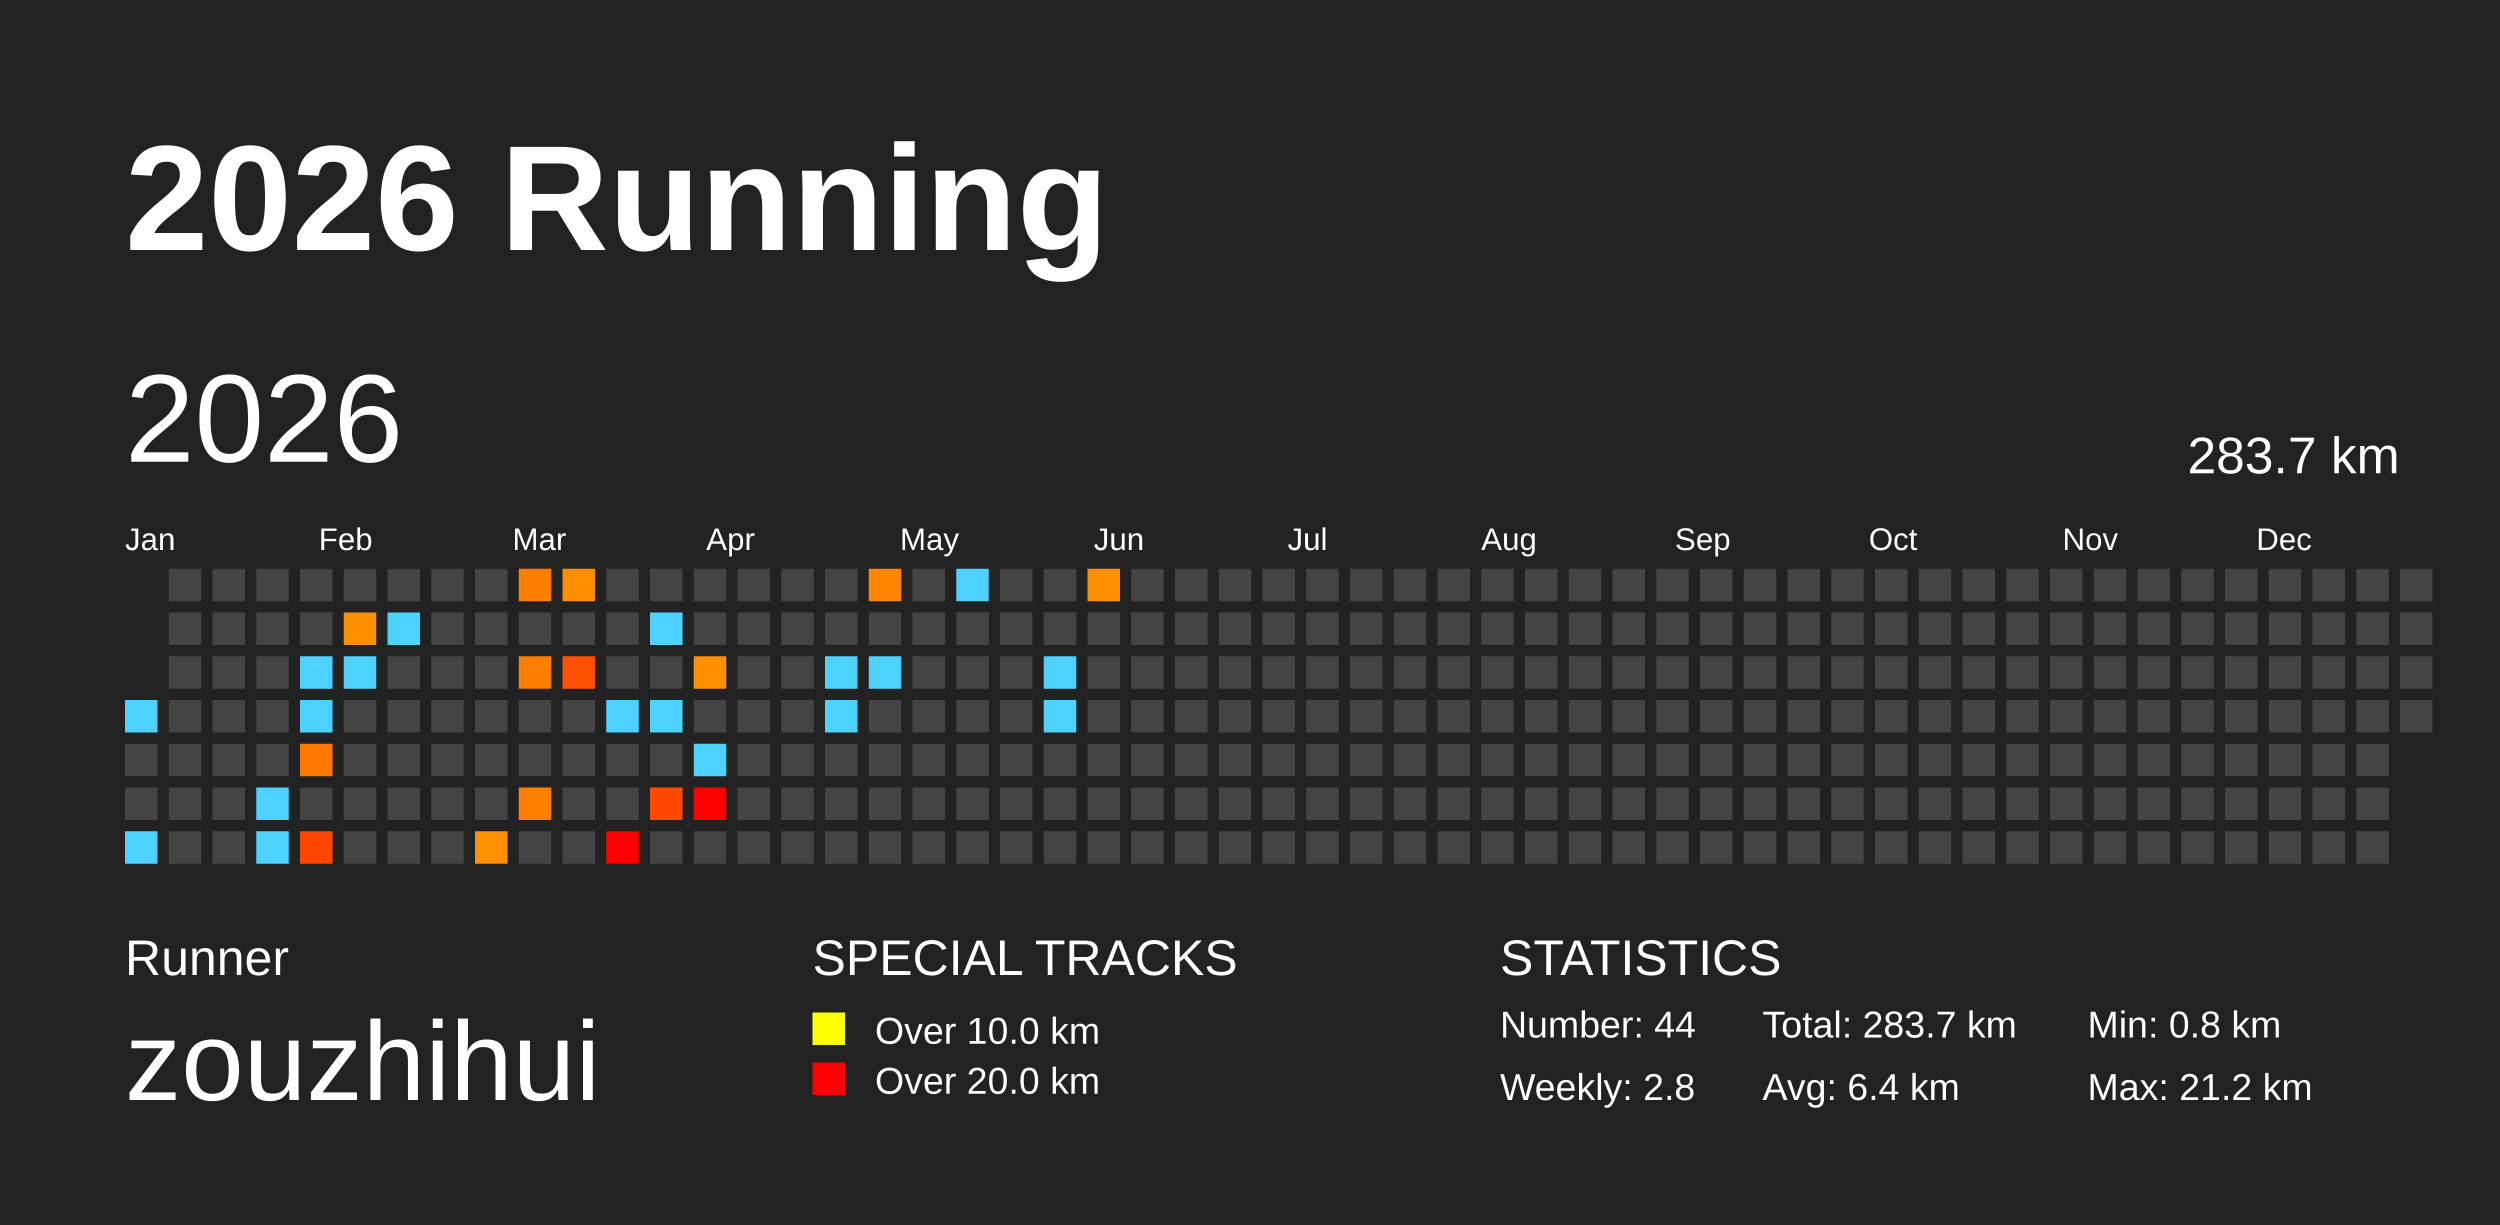
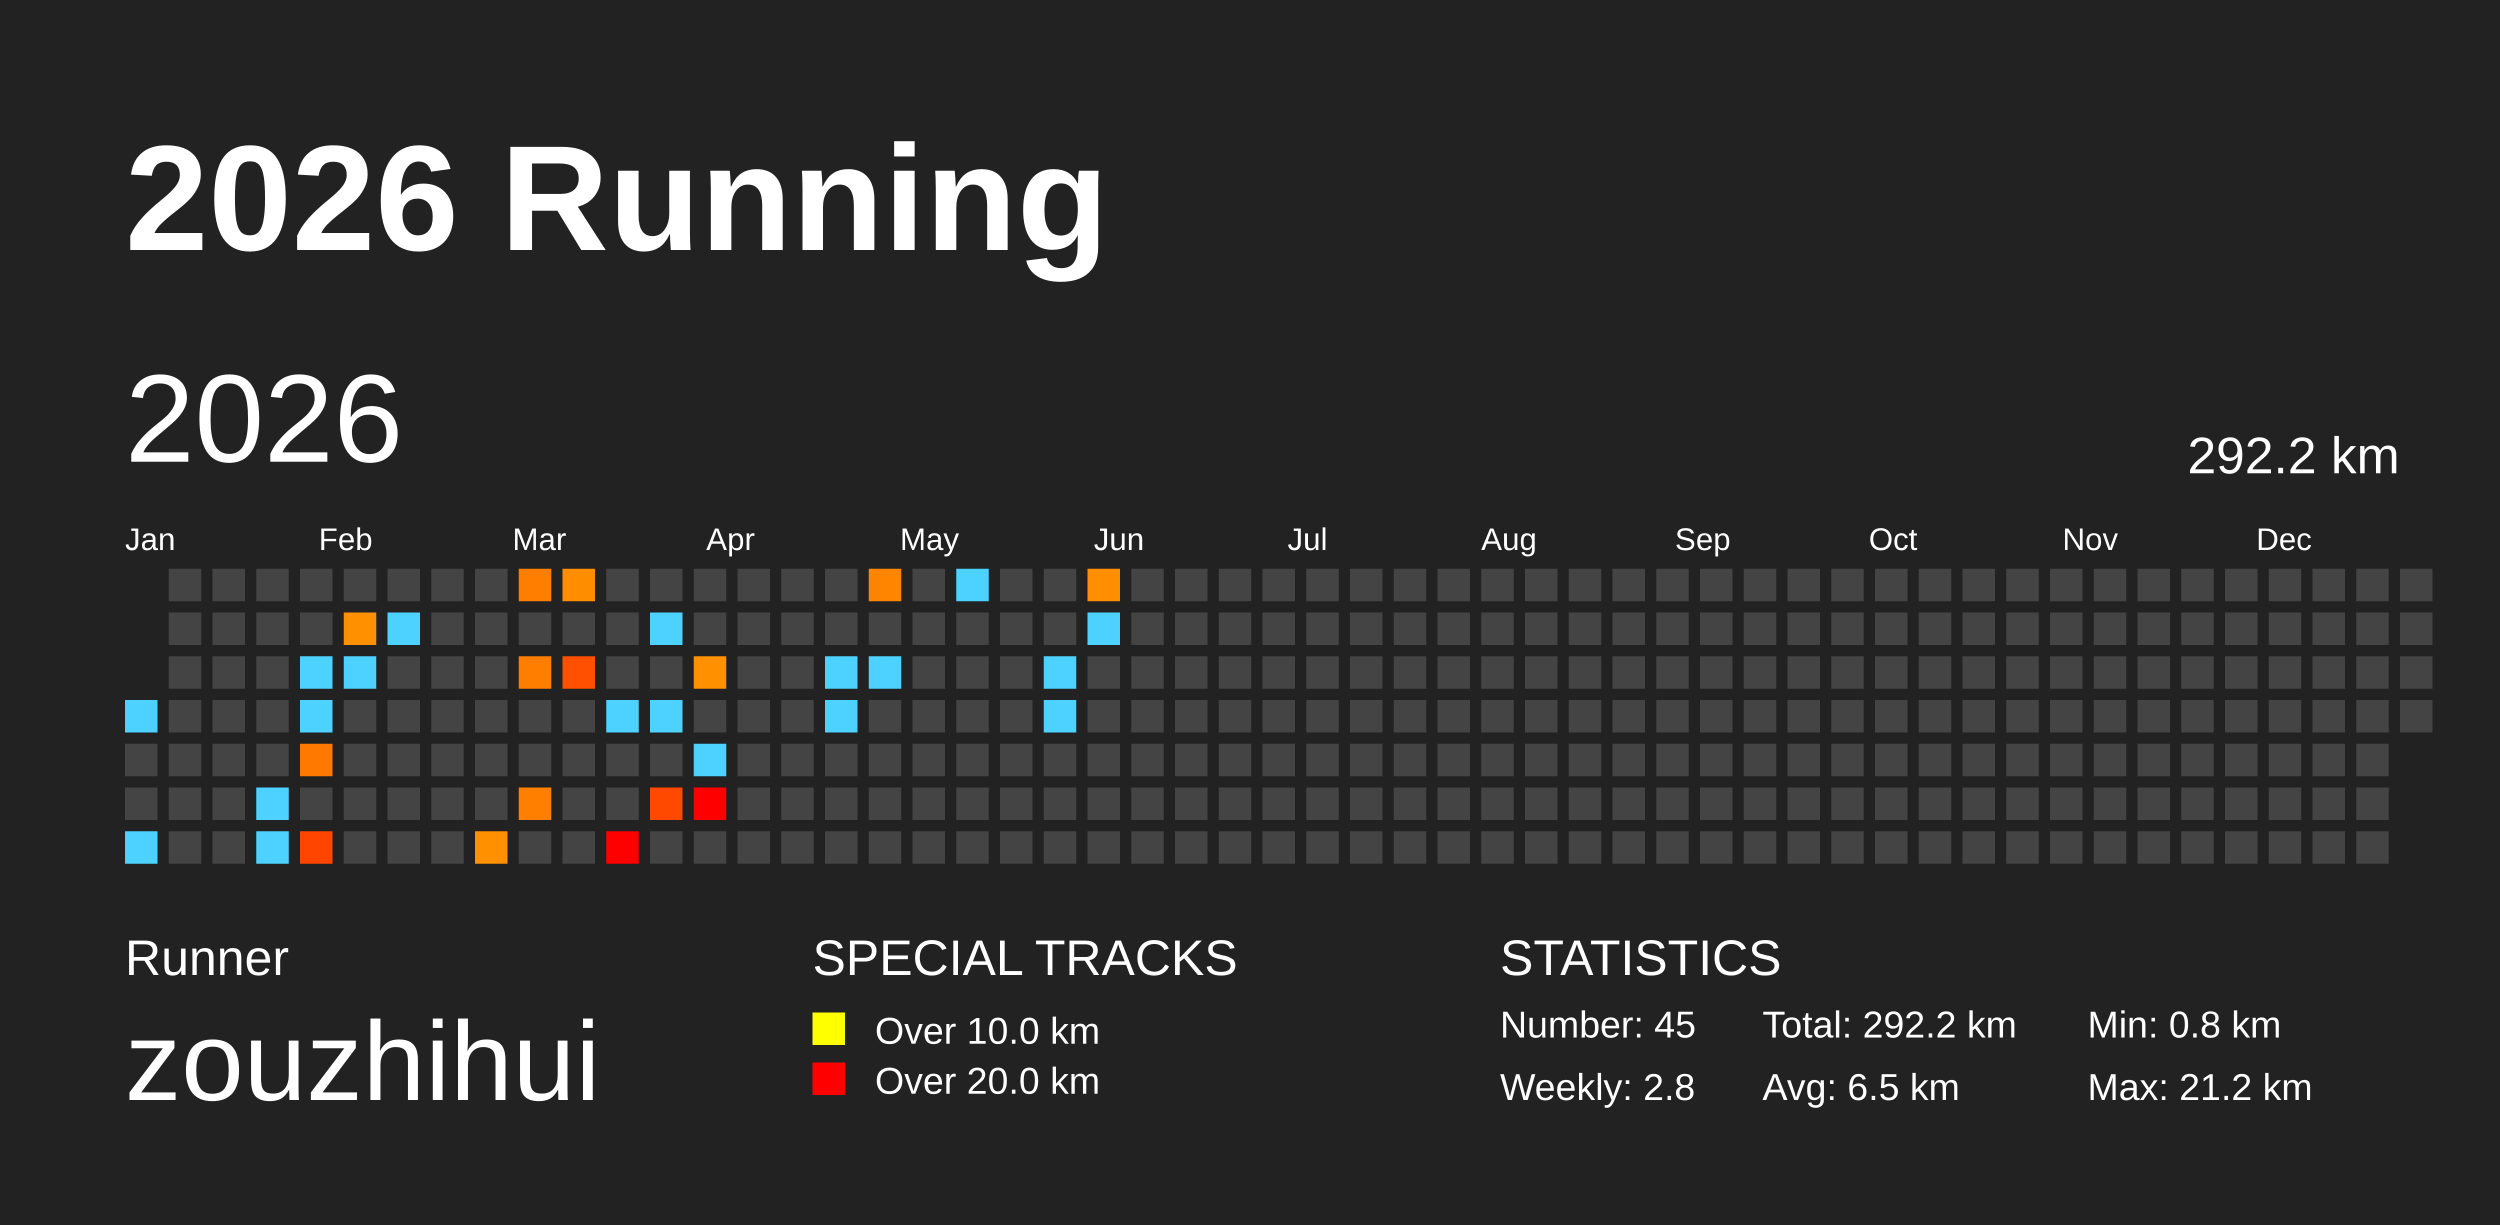
<svg xmlns="http://www.w3.org/2000/svg" baseProfile="full" height="98mm" version="1.1" viewBox="0,0,200,98" width="200mm">
  <defs />
  <rect fill="#222222" height="98" width="200" x="0" y="0" />
  <text fill="#FFFFFF" style="font-size:12px; font-family:Arial; font-weight:bold;" x="10" y="20">2026 Running</text>
  <text fill="#FFFFFF" style="font-size:4px; font-family:Arial" x="10" y="78">Runner</text>
  <text fill="#FFFFFF" style="font-size:9px; font-family:Arial" x="10" y="88">zouzhihui</text>
  <text fill="#FFFFFF" style="font-size:4px; font-family:Arial" x="65" y="78">SPECIAL TRACKS</text>
  <rect fill="yellow" height="2.6" width="2.6" x="65" y="81" />
  <text fill="#FFFFFF" style="font-size:3px; font-family:Arial" x="70" y="83.5">Over 10.0 km</text>
  <rect fill="red" height="2.6" width="2.6" x="65" y="85" />
  <text fill="#FFFFFF" style="font-size:3px; font-family:Arial" x="70" y="87.5">Over 20.0 km</text>
  <text fill="#FFFFFF" style="font-size:4px; font-family:Arial" x="120" y="78">STATISTICS</text>
-   <text fill="#FFFFFF" style="font-size:3px; font-family:Arial" x="120" y="83">Number: 44</text>
+   <text fill="#FFFFFF" style="font-size:3px; font-family:Arial" x="120" y="83">Number: 45</text>
  <text fill="#FFFFFF" style="font-size:3px; font-family:Arial" x="120" y="88">Weekly: 2.8</text>
-   <text fill="#FFFFFF" style="font-size:3px; font-family:Arial" x="141" y="83">Total: 283.7 km</text>
-   <text fill="#FFFFFF" style="font-size:3px; font-family:Arial" x="141" y="88">Avg: 6.4 km</text>
+   <text fill="#FFFFFF" style="font-size:3px; font-family:Arial" x="141" y="83">Total: 292.2 km</text>
+   <text fill="#FFFFFF" style="font-size:3px; font-family:Arial" x="141" y="88">Avg: 6.5 km</text>
  <text fill="#FFFFFF" style="font-size:3px; font-family:Arial" x="167" y="83">Min: 0.8 km</text>
  <text fill="#FFFFFF" style="font-size:3px; font-family:Arial" x="167" y="88">Max: 21.2 km</text>
  <text dominant-baseline="hanging" fill="#FFFFFF" style="font-size:10.0px; font-family:Arial;" x="10" y="30">2026</text>
-   <text dominant-baseline="hanging" fill="#FFFFFF" style="font-size:4.125px; font-family:Arial;" x="175" y="35">283.7 km</text>
+   <text dominant-baseline="hanging" fill="#FFFFFF" style="font-size:4.125px; font-family:Arial;" x="175" y="35">292.2 km</text>
  <text fill="#FFFFFF" style="font-size:2.5px; font-family:Arial" x="10.0" y="44">Jan</text>
  <text fill="#FFFFFF" style="font-size:2.5px; font-family:Arial" x="25.5" y="44">Feb</text>
  <text fill="#FFFFFF" style="font-size:2.5px; font-family:Arial" x="41.0" y="44">Mar</text>
  <text fill="#FFFFFF" style="font-size:2.5px; font-family:Arial" x="56.5" y="44">Apr</text>
  <text fill="#FFFFFF" style="font-size:2.5px; font-family:Arial" x="72.0" y="44">May</text>
  <text fill="#FFFFFF" style="font-size:2.5px; font-family:Arial" x="87.5" y="44">Jun</text>
  <text fill="#FFFFFF" style="font-size:2.5px; font-family:Arial" x="103.0" y="44">Jul</text>
  <text fill="#FFFFFF" style="font-size:2.5px; font-family:Arial" x="118.5" y="44">Aug</text>
  <text fill="#FFFFFF" style="font-size:2.5px; font-family:Arial" x="134.0" y="44">Sep</text>
  <text fill="#FFFFFF" style="font-size:2.5px; font-family:Arial" x="149.5" y="44">Oct</text>
  <text fill="#FFFFFF" style="font-size:2.5px; font-family:Arial" x="165.0" y="44">Nov</text>
  <text fill="#FFFFFF" style="font-size:2.5px; font-family:Arial" x="180.5" y="44">Dec</text>
  <rect fill="#4dd2ff" height="2.6" width="2.6" x="10.0" y="56.0" />
  <rect fill="#444444" height="2.6" width="2.6" x="10.0" y="59.5" />
  <rect fill="#444444" height="2.6" width="2.6" x="10.0" y="63.0" />
  <rect fill="#4dd2ff" height="2.6" width="2.6" x="10.0" y="66.5" />
  <rect fill="#444444" height="2.6" width="2.6" x="13.5" y="45.5" />
  <rect fill="#444444" height="2.6" width="2.6" x="13.5" y="49.0" />
  <rect fill="#444444" height="2.6" width="2.6" x="13.5" y="52.5" />
  <rect fill="#444444" height="2.6" width="2.6" x="13.5" y="56.0" />
  <rect fill="#444444" height="2.6" width="2.6" x="13.5" y="59.5" />
  <rect fill="#444444" height="2.6" width="2.6" x="13.5" y="63.0" />
  <rect fill="#444444" height="2.6" width="2.6" x="13.5" y="66.5" />
  <rect fill="#444444" height="2.6" width="2.6" x="17.0" y="45.5" />
  <rect fill="#444444" height="2.6" width="2.6" x="17.0" y="49.0" />
  <rect fill="#444444" height="2.6" width="2.6" x="17.0" y="52.5" />
  <rect fill="#444444" height="2.6" width="2.6" x="17.0" y="56.0" />
  <rect fill="#444444" height="2.6" width="2.6" x="17.0" y="59.5" />
  <rect fill="#444444" height="2.6" width="2.6" x="17.0" y="63.0" />
  <rect fill="#444444" height="2.6" width="2.6" x="17.0" y="66.5" />
  <rect fill="#444444" height="2.6" width="2.6" x="20.5" y="45.5" />
  <rect fill="#444444" height="2.6" width="2.6" x="20.5" y="49.0" />
  <rect fill="#444444" height="2.6" width="2.6" x="20.5" y="52.5" />
  <rect fill="#444444" height="2.6" width="2.6" x="20.5" y="56.0" />
  <rect fill="#444444" height="2.6" width="2.6" x="20.5" y="59.5" />
  <rect fill="#4dd2ff" height="2.6" width="2.6" x="20.5" y="63.0" />
  <rect fill="#4dd2ff" height="2.6" width="2.6" x="20.5" y="66.5" />
  <rect fill="#444444" height="2.6" width="2.6" x="24.0" y="45.5" />
  <rect fill="#444444" height="2.6" width="2.6" x="24.0" y="49.0" />
  <rect fill="#4dd2ff" height="2.6" width="2.6" x="24.0" y="52.5" />
  <rect fill="#4dd2ff" height="2.6" width="2.6" x="24.0" y="56.0" />
  <rect fill="#ff7800" height="2.6" width="2.6" x="24.0" y="59.5" />
  <rect fill="#444444" height="2.6" width="2.6" x="24.0" y="63.0" />
  <rect fill="#ff4500" height="2.6" width="2.6" x="24.0" y="66.5" />
  <rect fill="#444444" height="2.6" width="2.6" x="27.5" y="45.5" />
  <rect fill="#ff9000" height="2.6" width="2.6" x="27.5" y="49.0" />
  <rect fill="#4dd2ff" height="2.6" width="2.6" x="27.5" y="52.5" />
  <rect fill="#444444" height="2.6" width="2.6" x="27.5" y="56.0" />
  <rect fill="#444444" height="2.6" width="2.6" x="27.5" y="59.5" />
  <rect fill="#444444" height="2.6" width="2.6" x="27.5" y="63.0" />
  <rect fill="#444444" height="2.6" width="2.6" x="27.5" y="66.5" />
  <rect fill="#444444" height="2.6" width="2.6" x="31.0" y="45.5" />
  <rect fill="#4dd2ff" height="2.6" width="2.6" x="31.0" y="49.0" />
  <rect fill="#444444" height="2.6" width="2.6" x="31.0" y="52.5" />
  <rect fill="#444444" height="2.6" width="2.6" x="31.0" y="56.0" />
  <rect fill="#444444" height="2.6" width="2.6" x="31.0" y="59.5" />
  <rect fill="#444444" height="2.6" width="2.6" x="31.0" y="63.0" />
  <rect fill="#444444" height="2.6" width="2.6" x="31.0" y="66.5" />
  <rect fill="#444444" height="2.6" width="2.6" x="34.5" y="45.5" />
  <rect fill="#444444" height="2.6" width="2.6" x="34.5" y="49.0" />
  <rect fill="#444444" height="2.6" width="2.6" x="34.5" y="52.5" />
  <rect fill="#444444" height="2.6" width="2.6" x="34.5" y="56.0" />
  <rect fill="#444444" height="2.6" width="2.6" x="34.5" y="59.5" />
  <rect fill="#444444" height="2.6" width="2.6" x="34.5" y="63.0" />
  <rect fill="#444444" height="2.6" width="2.6" x="34.5" y="66.5" />
  <rect fill="#444444" height="2.6" width="2.6" x="38.0" y="45.5" />
  <rect fill="#444444" height="2.6" width="2.6" x="38.0" y="49.0" />
  <rect fill="#444444" height="2.6" width="2.6" x="38.0" y="52.5" />
  <rect fill="#444444" height="2.6" width="2.6" x="38.0" y="56.0" />
  <rect fill="#444444" height="2.6" width="2.6" x="38.0" y="59.5" />
  <rect fill="#444444" height="2.6" width="2.6" x="38.0" y="63.0" />
  <rect fill="#ff9000" height="2.6" width="2.6" x="38.0" y="66.5" />
  <rect fill="#ff7e00" height="2.6" width="2.6" x="41.5" y="45.5" />
  <rect fill="#444444" height="2.6" width="2.6" x="41.5" y="49.0" />
  <rect fill="#ff7e00" height="2.6" width="2.6" x="41.5" y="52.5" />
  <rect fill="#444444" height="2.6" width="2.6" x="41.5" y="56.0" />
  <rect fill="#444444" height="2.6" width="2.6" x="41.5" y="59.5" />
  <rect fill="#ff7f00" height="2.6" width="2.6" x="41.5" y="63.0" />
  <rect fill="#444444" height="2.6" width="2.6" x="41.5" y="66.5" />
  <rect fill="#ff8d00" height="2.6" width="2.6" x="45.0" y="45.5" />
  <rect fill="#444444" height="2.6" width="2.6" x="45.0" y="49.0" />
  <rect fill="#ff4f00" height="2.6" width="2.6" x="45.0" y="52.5" />
  <rect fill="#444444" height="2.6" width="2.6" x="45.0" y="56.0" />
  <rect fill="#444444" height="2.6" width="2.6" x="45.0" y="59.5" />
  <rect fill="#444444" height="2.6" width="2.6" x="45.0" y="63.0" />
  <rect fill="#444444" height="2.6" width="2.6" x="45.0" y="66.5" />
  <rect fill="#444444" height="2.6" width="2.6" x="48.5" y="45.5" />
  <rect fill="#444444" height="2.6" width="2.6" x="48.5" y="49.0" />
  <rect fill="#444444" height="2.6" width="2.6" x="48.5" y="52.5" />
  <rect fill="#4dd2ff" height="2.6" width="2.6" x="48.5" y="56.0" />
  <rect fill="#444444" height="2.6" width="2.6" x="48.5" y="59.5" />
  <rect fill="#444444" height="2.6" width="2.6" x="48.5" y="63.0" />
  <rect fill="red" height="2.6" width="2.6" x="48.5" y="66.5" />
  <rect fill="#444444" height="2.6" width="2.6" x="52.0" y="45.5" />
  <rect fill="#4dd2ff" height="2.6" width="2.6" x="52.0" y="49.0" />
  <rect fill="#444444" height="2.6" width="2.6" x="52.0" y="52.5" />
  <rect fill="#4dd2ff" height="2.6" width="2.6" x="52.0" y="56.0" />
  <rect fill="#444444" height="2.6" width="2.6" x="52.0" y="59.5" />
  <rect fill="#ff4800" height="2.6" width="2.6" x="52.0" y="63.0" />
  <rect fill="#444444" height="2.6" width="2.6" x="52.0" y="66.5" />
  <rect fill="#444444" height="2.6" width="2.6" x="55.5" y="45.5" />
  <rect fill="#444444" height="2.6" width="2.6" x="55.5" y="49.0" />
  <rect fill="#ff9000" height="2.6" width="2.6" x="55.5" y="52.5" />
  <rect fill="#444444" height="2.6" width="2.6" x="55.5" y="56.0" />
  <rect fill="#4dd2ff" height="2.6" width="2.6" x="55.5" y="59.5" />
  <rect fill="red" height="2.6" width="2.6" x="55.5" y="63.0" />
  <rect fill="#444444" height="2.6" width="2.6" x="55.5" y="66.5" />
  <rect fill="#444444" height="2.6" width="2.6" x="59.0" y="45.5" />
  <rect fill="#444444" height="2.6" width="2.6" x="59.0" y="49.0" />
  <rect fill="#444444" height="2.6" width="2.6" x="59.0" y="52.5" />
  <rect fill="#444444" height="2.6" width="2.6" x="59.0" y="56.0" />
  <rect fill="#444444" height="2.6" width="2.6" x="59.0" y="59.5" />
  <rect fill="#444444" height="2.6" width="2.6" x="59.0" y="63.0" />
  <rect fill="#444444" height="2.6" width="2.6" x="59.0" y="66.5" />
  <rect fill="#444444" height="2.6" width="2.6" x="62.5" y="45.5" />
  <rect fill="#444444" height="2.6" width="2.6" x="62.5" y="49.0" />
  <rect fill="#444444" height="2.6" width="2.6" x="62.5" y="52.5" />
  <rect fill="#444444" height="2.6" width="2.6" x="62.5" y="56.0" />
  <rect fill="#444444" height="2.6" width="2.6" x="62.5" y="59.5" />
  <rect fill="#444444" height="2.6" width="2.6" x="62.5" y="63.0" />
  <rect fill="#444444" height="2.6" width="2.6" x="62.5" y="66.5" />
  <rect fill="#444444" height="2.6" width="2.6" x="66.0" y="45.5" />
  <rect fill="#444444" height="2.6" width="2.6" x="66.0" y="49.0" />
  <rect fill="#4dd2ff" height="2.6" width="2.6" x="66.0" y="52.5" />
  <rect fill="#4dd2ff" height="2.6" width="2.6" x="66.0" y="56.0" />
  <rect fill="#444444" height="2.6" width="2.6" x="66.0" y="59.5" />
  <rect fill="#444444" height="2.6" width="2.6" x="66.0" y="63.0" />
  <rect fill="#444444" height="2.6" width="2.6" x="66.0" y="66.5" />
  <rect fill="#ff8400" height="2.6" width="2.6" x="69.5" y="45.5" />
  <rect fill="#444444" height="2.6" width="2.6" x="69.5" y="49.0" />
  <rect fill="#4dd2ff" height="2.6" width="2.6" x="69.5" y="52.5" />
  <rect fill="#444444" height="2.6" width="2.6" x="69.5" y="56.0" />
  <rect fill="#444444" height="2.6" width="2.6" x="69.5" y="59.5" />
  <rect fill="#444444" height="2.6" width="2.6" x="69.5" y="63.0" />
  <rect fill="#444444" height="2.6" width="2.6" x="69.5" y="66.5" />
  <rect fill="#444444" height="2.6" width="2.6" x="73.0" y="45.5" />
  <rect fill="#444444" height="2.6" width="2.6" x="73.0" y="49.0" />
  <rect fill="#444444" height="2.6" width="2.6" x="73.0" y="52.5" />
  <rect fill="#444444" height="2.6" width="2.6" x="73.0" y="56.0" />
  <rect fill="#444444" height="2.6" width="2.6" x="73.0" y="59.5" />
  <rect fill="#444444" height="2.6" width="2.6" x="73.0" y="63.0" />
  <rect fill="#444444" height="2.6" width="2.6" x="73.0" y="66.5" />
  <rect fill="#4dd2ff" height="2.6" width="2.6" x="76.5" y="45.5" />
  <rect fill="#444444" height="2.6" width="2.6" x="76.5" y="49.0" />
  <rect fill="#444444" height="2.6" width="2.6" x="76.5" y="52.5" />
  <rect fill="#444444" height="2.6" width="2.6" x="76.5" y="56.0" />
  <rect fill="#444444" height="2.6" width="2.6" x="76.5" y="59.5" />
  <rect fill="#444444" height="2.6" width="2.6" x="76.5" y="63.0" />
  <rect fill="#444444" height="2.6" width="2.6" x="76.5" y="66.5" />
  <rect fill="#444444" height="2.6" width="2.6" x="80.0" y="45.5" />
  <rect fill="#444444" height="2.6" width="2.6" x="80.0" y="49.0" />
  <rect fill="#444444" height="2.6" width="2.6" x="80.0" y="52.5" />
  <rect fill="#444444" height="2.6" width="2.6" x="80.0" y="56.0" />
  <rect fill="#444444" height="2.6" width="2.6" x="80.0" y="59.5" />
  <rect fill="#444444" height="2.6" width="2.6" x="80.0" y="63.0" />
  <rect fill="#444444" height="2.6" width="2.6" x="80.0" y="66.5" />
  <rect fill="#444444" height="2.6" width="2.6" x="83.5" y="45.5" />
  <rect fill="#444444" height="2.6" width="2.6" x="83.5" y="49.0" />
  <rect fill="#4dd2ff" height="2.6" width="2.6" x="83.5" y="52.5" />
  <rect fill="#4dd2ff" height="2.6" width="2.6" x="83.5" y="56.0" />
  <rect fill="#444444" height="2.6" width="2.6" x="83.5" y="59.5" />
  <rect fill="#444444" height="2.6" width="2.6" x="83.5" y="63.0" />
  <rect fill="#444444" height="2.6" width="2.6" x="83.5" y="66.5" />
  <rect fill="#ff8f00" height="2.6" width="2.6" x="87.0" y="45.5" />
-   <rect fill="#444444" height="2.6" width="2.6" x="87.0" y="49.0" />
+   <rect fill="#4dd2ff" height="2.6" width="2.6" x="87.0" y="49.0" />
  <rect fill="#444444" height="2.6" width="2.6" x="87.0" y="52.5" />
  <rect fill="#444444" height="2.6" width="2.6" x="87.0" y="56.0" />
  <rect fill="#444444" height="2.6" width="2.6" x="87.0" y="59.5" />
  <rect fill="#444444" height="2.6" width="2.6" x="87.0" y="63.0" />
  <rect fill="#444444" height="2.6" width="2.6" x="87.0" y="66.5" />
  <rect fill="#444444" height="2.6" width="2.6" x="90.5" y="45.5" />
  <rect fill="#444444" height="2.6" width="2.6" x="90.5" y="49.0" />
  <rect fill="#444444" height="2.6" width="2.6" x="90.5" y="52.5" />
  <rect fill="#444444" height="2.6" width="2.6" x="90.5" y="56.0" />
  <rect fill="#444444" height="2.6" width="2.6" x="90.5" y="59.5" />
  <rect fill="#444444" height="2.6" width="2.6" x="90.5" y="63.0" />
  <rect fill="#444444" height="2.6" width="2.6" x="90.5" y="66.5" />
  <rect fill="#444444" height="2.6" width="2.6" x="94.0" y="45.5" />
  <rect fill="#444444" height="2.6" width="2.6" x="94.0" y="49.0" />
  <rect fill="#444444" height="2.6" width="2.6" x="94.0" y="52.5" />
  <rect fill="#444444" height="2.6" width="2.6" x="94.0" y="56.0" />
  <rect fill="#444444" height="2.6" width="2.6" x="94.0" y="59.5" />
  <rect fill="#444444" height="2.6" width="2.6" x="94.0" y="63.0" />
  <rect fill="#444444" height="2.6" width="2.6" x="94.0" y="66.5" />
  <rect fill="#444444" height="2.6" width="2.6" x="97.5" y="45.5" />
  <rect fill="#444444" height="2.6" width="2.6" x="97.5" y="49.0" />
  <rect fill="#444444" height="2.6" width="2.6" x="97.5" y="52.5" />
  <rect fill="#444444" height="2.6" width="2.6" x="97.5" y="56.0" />
  <rect fill="#444444" height="2.6" width="2.6" x="97.5" y="59.5" />
  <rect fill="#444444" height="2.6" width="2.6" x="97.5" y="63.0" />
  <rect fill="#444444" height="2.6" width="2.6" x="97.5" y="66.5" />
  <rect fill="#444444" height="2.6" width="2.6" x="101.0" y="45.5" />
  <rect fill="#444444" height="2.6" width="2.6" x="101.0" y="49.0" />
  <rect fill="#444444" height="2.6" width="2.6" x="101.0" y="52.5" />
  <rect fill="#444444" height="2.6" width="2.6" x="101.0" y="56.0" />
  <rect fill="#444444" height="2.6" width="2.6" x="101.0" y="59.5" />
  <rect fill="#444444" height="2.6" width="2.6" x="101.0" y="63.0" />
  <rect fill="#444444" height="2.6" width="2.6" x="101.0" y="66.5" />
  <rect fill="#444444" height="2.6" width="2.6" x="104.5" y="45.5" />
  <rect fill="#444444" height="2.6" width="2.6" x="104.5" y="49.0" />
  <rect fill="#444444" height="2.6" width="2.6" x="104.5" y="52.5" />
  <rect fill="#444444" height="2.6" width="2.6" x="104.5" y="56.0" />
  <rect fill="#444444" height="2.6" width="2.6" x="104.5" y="59.5" />
  <rect fill="#444444" height="2.6" width="2.6" x="104.5" y="63.0" />
  <rect fill="#444444" height="2.6" width="2.6" x="104.5" y="66.5" />
  <rect fill="#444444" height="2.6" width="2.6" x="108.0" y="45.5" />
  <rect fill="#444444" height="2.6" width="2.6" x="108.0" y="49.0" />
  <rect fill="#444444" height="2.6" width="2.6" x="108.0" y="52.5" />
  <rect fill="#444444" height="2.6" width="2.6" x="108.0" y="56.0" />
  <rect fill="#444444" height="2.6" width="2.6" x="108.0" y="59.5" />
  <rect fill="#444444" height="2.6" width="2.6" x="108.0" y="63.0" />
  <rect fill="#444444" height="2.6" width="2.6" x="108.0" y="66.5" />
  <rect fill="#444444" height="2.6" width="2.6" x="111.5" y="45.5" />
  <rect fill="#444444" height="2.6" width="2.6" x="111.5" y="49.0" />
  <rect fill="#444444" height="2.6" width="2.6" x="111.5" y="52.5" />
  <rect fill="#444444" height="2.6" width="2.6" x="111.5" y="56.0" />
  <rect fill="#444444" height="2.6" width="2.6" x="111.5" y="59.5" />
  <rect fill="#444444" height="2.6" width="2.6" x="111.5" y="63.0" />
  <rect fill="#444444" height="2.6" width="2.6" x="111.5" y="66.5" />
  <rect fill="#444444" height="2.6" width="2.6" x="115.0" y="45.5" />
  <rect fill="#444444" height="2.6" width="2.6" x="115.0" y="49.0" />
  <rect fill="#444444" height="2.6" width="2.6" x="115.0" y="52.5" />
  <rect fill="#444444" height="2.6" width="2.6" x="115.0" y="56.0" />
  <rect fill="#444444" height="2.6" width="2.6" x="115.0" y="59.5" />
  <rect fill="#444444" height="2.6" width="2.6" x="115.0" y="63.0" />
  <rect fill="#444444" height="2.6" width="2.6" x="115.0" y="66.5" />
  <rect fill="#444444" height="2.6" width="2.6" x="118.5" y="45.5" />
  <rect fill="#444444" height="2.6" width="2.6" x="118.5" y="49.0" />
  <rect fill="#444444" height="2.6" width="2.6" x="118.5" y="52.5" />
  <rect fill="#444444" height="2.6" width="2.6" x="118.5" y="56.0" />
  <rect fill="#444444" height="2.6" width="2.6" x="118.5" y="59.5" />
  <rect fill="#444444" height="2.6" width="2.6" x="118.5" y="63.0" />
  <rect fill="#444444" height="2.6" width="2.6" x="118.5" y="66.5" />
  <rect fill="#444444" height="2.6" width="2.6" x="122.0" y="45.5" />
  <rect fill="#444444" height="2.6" width="2.6" x="122.0" y="49.0" />
  <rect fill="#444444" height="2.6" width="2.6" x="122.0" y="52.5" />
  <rect fill="#444444" height="2.6" width="2.6" x="122.0" y="56.0" />
  <rect fill="#444444" height="2.6" width="2.6" x="122.0" y="59.5" />
  <rect fill="#444444" height="2.6" width="2.6" x="122.0" y="63.0" />
  <rect fill="#444444" height="2.6" width="2.6" x="122.0" y="66.5" />
  <rect fill="#444444" height="2.6" width="2.6" x="125.5" y="45.5" />
  <rect fill="#444444" height="2.6" width="2.6" x="125.5" y="49.0" />
  <rect fill="#444444" height="2.6" width="2.6" x="125.5" y="52.5" />
  <rect fill="#444444" height="2.6" width="2.6" x="125.5" y="56.0" />
  <rect fill="#444444" height="2.6" width="2.6" x="125.5" y="59.5" />
  <rect fill="#444444" height="2.6" width="2.6" x="125.5" y="63.0" />
  <rect fill="#444444" height="2.6" width="2.6" x="125.5" y="66.5" />
  <rect fill="#444444" height="2.6" width="2.6" x="129.0" y="45.5" />
  <rect fill="#444444" height="2.6" width="2.6" x="129.0" y="49.0" />
  <rect fill="#444444" height="2.6" width="2.6" x="129.0" y="52.5" />
  <rect fill="#444444" height="2.6" width="2.6" x="129.0" y="56.0" />
  <rect fill="#444444" height="2.6" width="2.6" x="129.0" y="59.5" />
  <rect fill="#444444" height="2.6" width="2.6" x="129.0" y="63.0" />
  <rect fill="#444444" height="2.6" width="2.6" x="129.0" y="66.5" />
  <rect fill="#444444" height="2.6" width="2.6" x="132.5" y="45.5" />
  <rect fill="#444444" height="2.6" width="2.6" x="132.5" y="49.0" />
  <rect fill="#444444" height="2.6" width="2.6" x="132.5" y="52.5" />
  <rect fill="#444444" height="2.6" width="2.6" x="132.5" y="56.0" />
  <rect fill="#444444" height="2.6" width="2.6" x="132.5" y="59.5" />
  <rect fill="#444444" height="2.6" width="2.6" x="132.5" y="63.0" />
  <rect fill="#444444" height="2.6" width="2.6" x="132.5" y="66.5" />
  <rect fill="#444444" height="2.6" width="2.6" x="136.0" y="45.5" />
  <rect fill="#444444" height="2.6" width="2.6" x="136.0" y="49.0" />
  <rect fill="#444444" height="2.6" width="2.6" x="136.0" y="52.5" />
  <rect fill="#444444" height="2.6" width="2.6" x="136.0" y="56.0" />
  <rect fill="#444444" height="2.6" width="2.6" x="136.0" y="59.5" />
  <rect fill="#444444" height="2.6" width="2.6" x="136.0" y="63.0" />
  <rect fill="#444444" height="2.6" width="2.6" x="136.0" y="66.5" />
  <rect fill="#444444" height="2.6" width="2.6" x="139.5" y="45.5" />
  <rect fill="#444444" height="2.6" width="2.6" x="139.5" y="49.0" />
  <rect fill="#444444" height="2.6" width="2.6" x="139.5" y="52.5" />
  <rect fill="#444444" height="2.6" width="2.6" x="139.5" y="56.0" />
  <rect fill="#444444" height="2.6" width="2.6" x="139.5" y="59.5" />
  <rect fill="#444444" height="2.6" width="2.6" x="139.5" y="63.0" />
  <rect fill="#444444" height="2.6" width="2.6" x="139.5" y="66.5" />
  <rect fill="#444444" height="2.6" width="2.6" x="143.0" y="45.5" />
  <rect fill="#444444" height="2.6" width="2.6" x="143.0" y="49.0" />
  <rect fill="#444444" height="2.6" width="2.6" x="143.0" y="52.5" />
  <rect fill="#444444" height="2.6" width="2.6" x="143.0" y="56.0" />
  <rect fill="#444444" height="2.6" width="2.6" x="143.0" y="59.5" />
  <rect fill="#444444" height="2.6" width="2.6" x="143.0" y="63.0" />
  <rect fill="#444444" height="2.6" width="2.6" x="143.0" y="66.5" />
  <rect fill="#444444" height="2.6" width="2.6" x="146.5" y="45.5" />
  <rect fill="#444444" height="2.6" width="2.6" x="146.5" y="49.0" />
  <rect fill="#444444" height="2.6" width="2.6" x="146.5" y="52.5" />
  <rect fill="#444444" height="2.6" width="2.6" x="146.5" y="56.0" />
  <rect fill="#444444" height="2.6" width="2.6" x="146.5" y="59.5" />
  <rect fill="#444444" height="2.6" width="2.6" x="146.5" y="63.0" />
  <rect fill="#444444" height="2.6" width="2.6" x="146.5" y="66.5" />
  <rect fill="#444444" height="2.6" width="2.6" x="150.0" y="45.5" />
  <rect fill="#444444" height="2.6" width="2.6" x="150.0" y="49.0" />
  <rect fill="#444444" height="2.6" width="2.6" x="150.0" y="52.5" />
  <rect fill="#444444" height="2.6" width="2.6" x="150.0" y="56.0" />
  <rect fill="#444444" height="2.6" width="2.6" x="150.0" y="59.5" />
  <rect fill="#444444" height="2.6" width="2.6" x="150.0" y="63.0" />
  <rect fill="#444444" height="2.6" width="2.6" x="150.0" y="66.5" />
  <rect fill="#444444" height="2.6" width="2.6" x="153.5" y="45.5" />
  <rect fill="#444444" height="2.6" width="2.6" x="153.5" y="49.0" />
  <rect fill="#444444" height="2.6" width="2.6" x="153.5" y="52.5" />
  <rect fill="#444444" height="2.6" width="2.6" x="153.5" y="56.0" />
  <rect fill="#444444" height="2.6" width="2.6" x="153.5" y="59.5" />
  <rect fill="#444444" height="2.6" width="2.6" x="153.5" y="63.0" />
  <rect fill="#444444" height="2.6" width="2.6" x="153.5" y="66.5" />
  <rect fill="#444444" height="2.6" width="2.6" x="157.0" y="45.5" />
  <rect fill="#444444" height="2.6" width="2.6" x="157.0" y="49.0" />
  <rect fill="#444444" height="2.6" width="2.6" x="157.0" y="52.5" />
  <rect fill="#444444" height="2.6" width="2.6" x="157.0" y="56.0" />
  <rect fill="#444444" height="2.6" width="2.6" x="157.0" y="59.5" />
  <rect fill="#444444" height="2.6" width="2.6" x="157.0" y="63.0" />
  <rect fill="#444444" height="2.6" width="2.6" x="157.0" y="66.5" />
  <rect fill="#444444" height="2.6" width="2.6" x="160.5" y="45.5" />
  <rect fill="#444444" height="2.6" width="2.6" x="160.5" y="49.0" />
  <rect fill="#444444" height="2.6" width="2.6" x="160.5" y="52.5" />
  <rect fill="#444444" height="2.6" width="2.6" x="160.5" y="56.0" />
  <rect fill="#444444" height="2.6" width="2.6" x="160.5" y="59.5" />
  <rect fill="#444444" height="2.6" width="2.6" x="160.5" y="63.0" />
  <rect fill="#444444" height="2.6" width="2.6" x="160.5" y="66.5" />
  <rect fill="#444444" height="2.6" width="2.6" x="164.0" y="45.5" />
  <rect fill="#444444" height="2.6" width="2.6" x="164.0" y="49.0" />
  <rect fill="#444444" height="2.6" width="2.6" x="164.0" y="52.5" />
  <rect fill="#444444" height="2.6" width="2.6" x="164.0" y="56.0" />
  <rect fill="#444444" height="2.6" width="2.6" x="164.0" y="59.5" />
  <rect fill="#444444" height="2.6" width="2.6" x="164.0" y="63.0" />
  <rect fill="#444444" height="2.6" width="2.6" x="164.0" y="66.5" />
  <rect fill="#444444" height="2.6" width="2.6" x="167.5" y="45.5" />
  <rect fill="#444444" height="2.6" width="2.6" x="167.5" y="49.0" />
  <rect fill="#444444" height="2.6" width="2.6" x="167.5" y="52.5" />
  <rect fill="#444444" height="2.6" width="2.6" x="167.5" y="56.0" />
  <rect fill="#444444" height="2.6" width="2.6" x="167.5" y="59.5" />
  <rect fill="#444444" height="2.6" width="2.6" x="167.5" y="63.0" />
  <rect fill="#444444" height="2.6" width="2.6" x="167.5" y="66.5" />
  <rect fill="#444444" height="2.6" width="2.6" x="171.0" y="45.5" />
  <rect fill="#444444" height="2.6" width="2.6" x="171.0" y="49.0" />
  <rect fill="#444444" height="2.6" width="2.6" x="171.0" y="52.5" />
  <rect fill="#444444" height="2.6" width="2.6" x="171.0" y="56.0" />
  <rect fill="#444444" height="2.6" width="2.6" x="171.0" y="59.5" />
  <rect fill="#444444" height="2.6" width="2.6" x="171.0" y="63.0" />
  <rect fill="#444444" height="2.6" width="2.6" x="171.0" y="66.5" />
  <rect fill="#444444" height="2.6" width="2.6" x="174.5" y="45.5" />
  <rect fill="#444444" height="2.6" width="2.6" x="174.5" y="49.0" />
  <rect fill="#444444" height="2.6" width="2.6" x="174.5" y="52.5" />
  <rect fill="#444444" height="2.6" width="2.6" x="174.5" y="56.0" />
  <rect fill="#444444" height="2.6" width="2.6" x="174.5" y="59.5" />
  <rect fill="#444444" height="2.6" width="2.6" x="174.5" y="63.0" />
  <rect fill="#444444" height="2.6" width="2.6" x="174.5" y="66.5" />
  <rect fill="#444444" height="2.6" width="2.6" x="178.0" y="45.5" />
  <rect fill="#444444" height="2.6" width="2.6" x="178.0" y="49.0" />
  <rect fill="#444444" height="2.6" width="2.6" x="178.0" y="52.5" />
  <rect fill="#444444" height="2.6" width="2.6" x="178.0" y="56.0" />
  <rect fill="#444444" height="2.6" width="2.6" x="178.0" y="59.5" />
  <rect fill="#444444" height="2.6" width="2.6" x="178.0" y="63.0" />
  <rect fill="#444444" height="2.6" width="2.6" x="178.0" y="66.5" />
  <rect fill="#444444" height="2.6" width="2.6" x="181.5" y="45.5" />
  <rect fill="#444444" height="2.6" width="2.6" x="181.5" y="49.0" />
  <rect fill="#444444" height="2.6" width="2.6" x="181.5" y="52.5" />
  <rect fill="#444444" height="2.6" width="2.6" x="181.5" y="56.0" />
  <rect fill="#444444" height="2.6" width="2.6" x="181.5" y="59.5" />
  <rect fill="#444444" height="2.6" width="2.6" x="181.5" y="63.0" />
  <rect fill="#444444" height="2.6" width="2.6" x="181.5" y="66.5" />
  <rect fill="#444444" height="2.6" width="2.6" x="185.0" y="45.5" />
  <rect fill="#444444" height="2.6" width="2.6" x="185.0" y="49.0" />
  <rect fill="#444444" height="2.6" width="2.6" x="185.0" y="52.5" />
  <rect fill="#444444" height="2.6" width="2.6" x="185.0" y="56.0" />
  <rect fill="#444444" height="2.6" width="2.6" x="185.0" y="59.5" />
  <rect fill="#444444" height="2.6" width="2.6" x="185.0" y="63.0" />
  <rect fill="#444444" height="2.6" width="2.6" x="185.0" y="66.5" />
  <rect fill="#444444" height="2.6" width="2.6" x="188.5" y="45.5" />
  <rect fill="#444444" height="2.6" width="2.6" x="188.5" y="49.0" />
  <rect fill="#444444" height="2.6" width="2.6" x="188.5" y="52.5" />
  <rect fill="#444444" height="2.6" width="2.6" x="188.5" y="56.0" />
  <rect fill="#444444" height="2.6" width="2.6" x="188.5" y="59.5" />
  <rect fill="#444444" height="2.6" width="2.6" x="188.5" y="63.0" />
  <rect fill="#444444" height="2.6" width="2.6" x="188.5" y="66.5" />
  <rect fill="#444444" height="2.6" width="2.6" x="192.0" y="45.5" />
  <rect fill="#444444" height="2.6" width="2.6" x="192.0" y="49.0" />
  <rect fill="#444444" height="2.6" width="2.6" x="192.0" y="52.5" />
  <rect fill="#444444" height="2.6" width="2.6" x="192.0" y="56.0" />
</svg>
